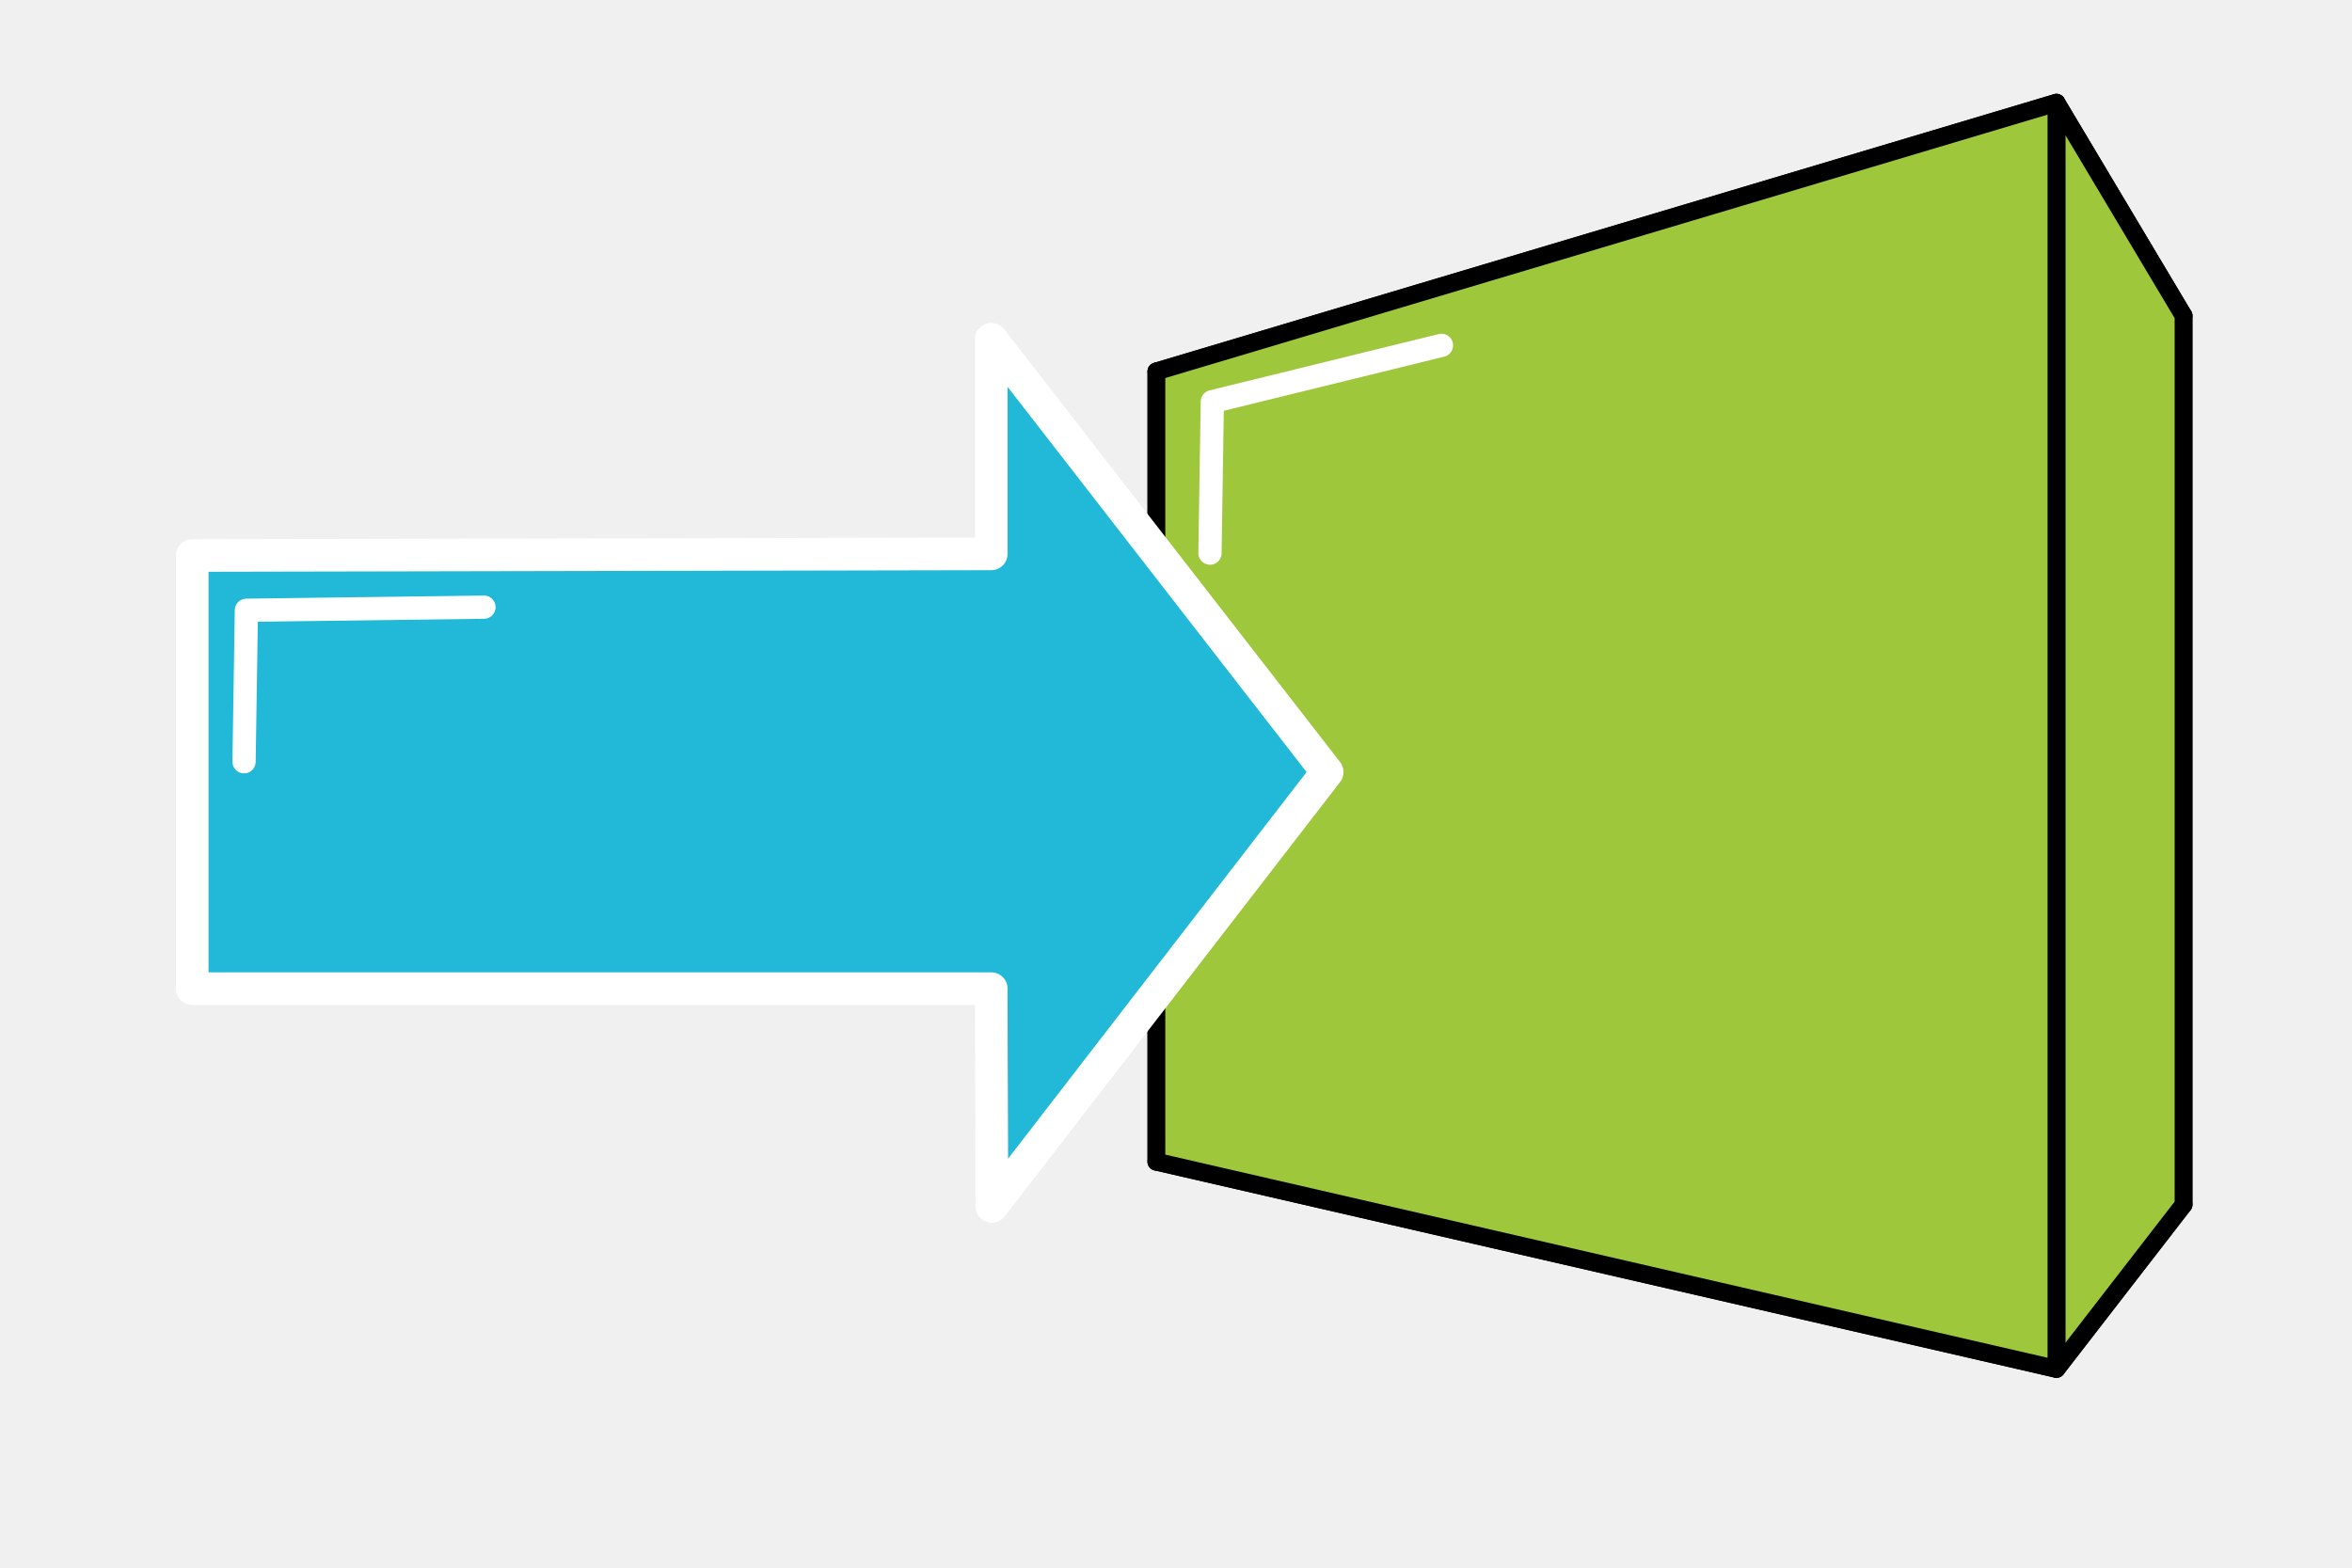
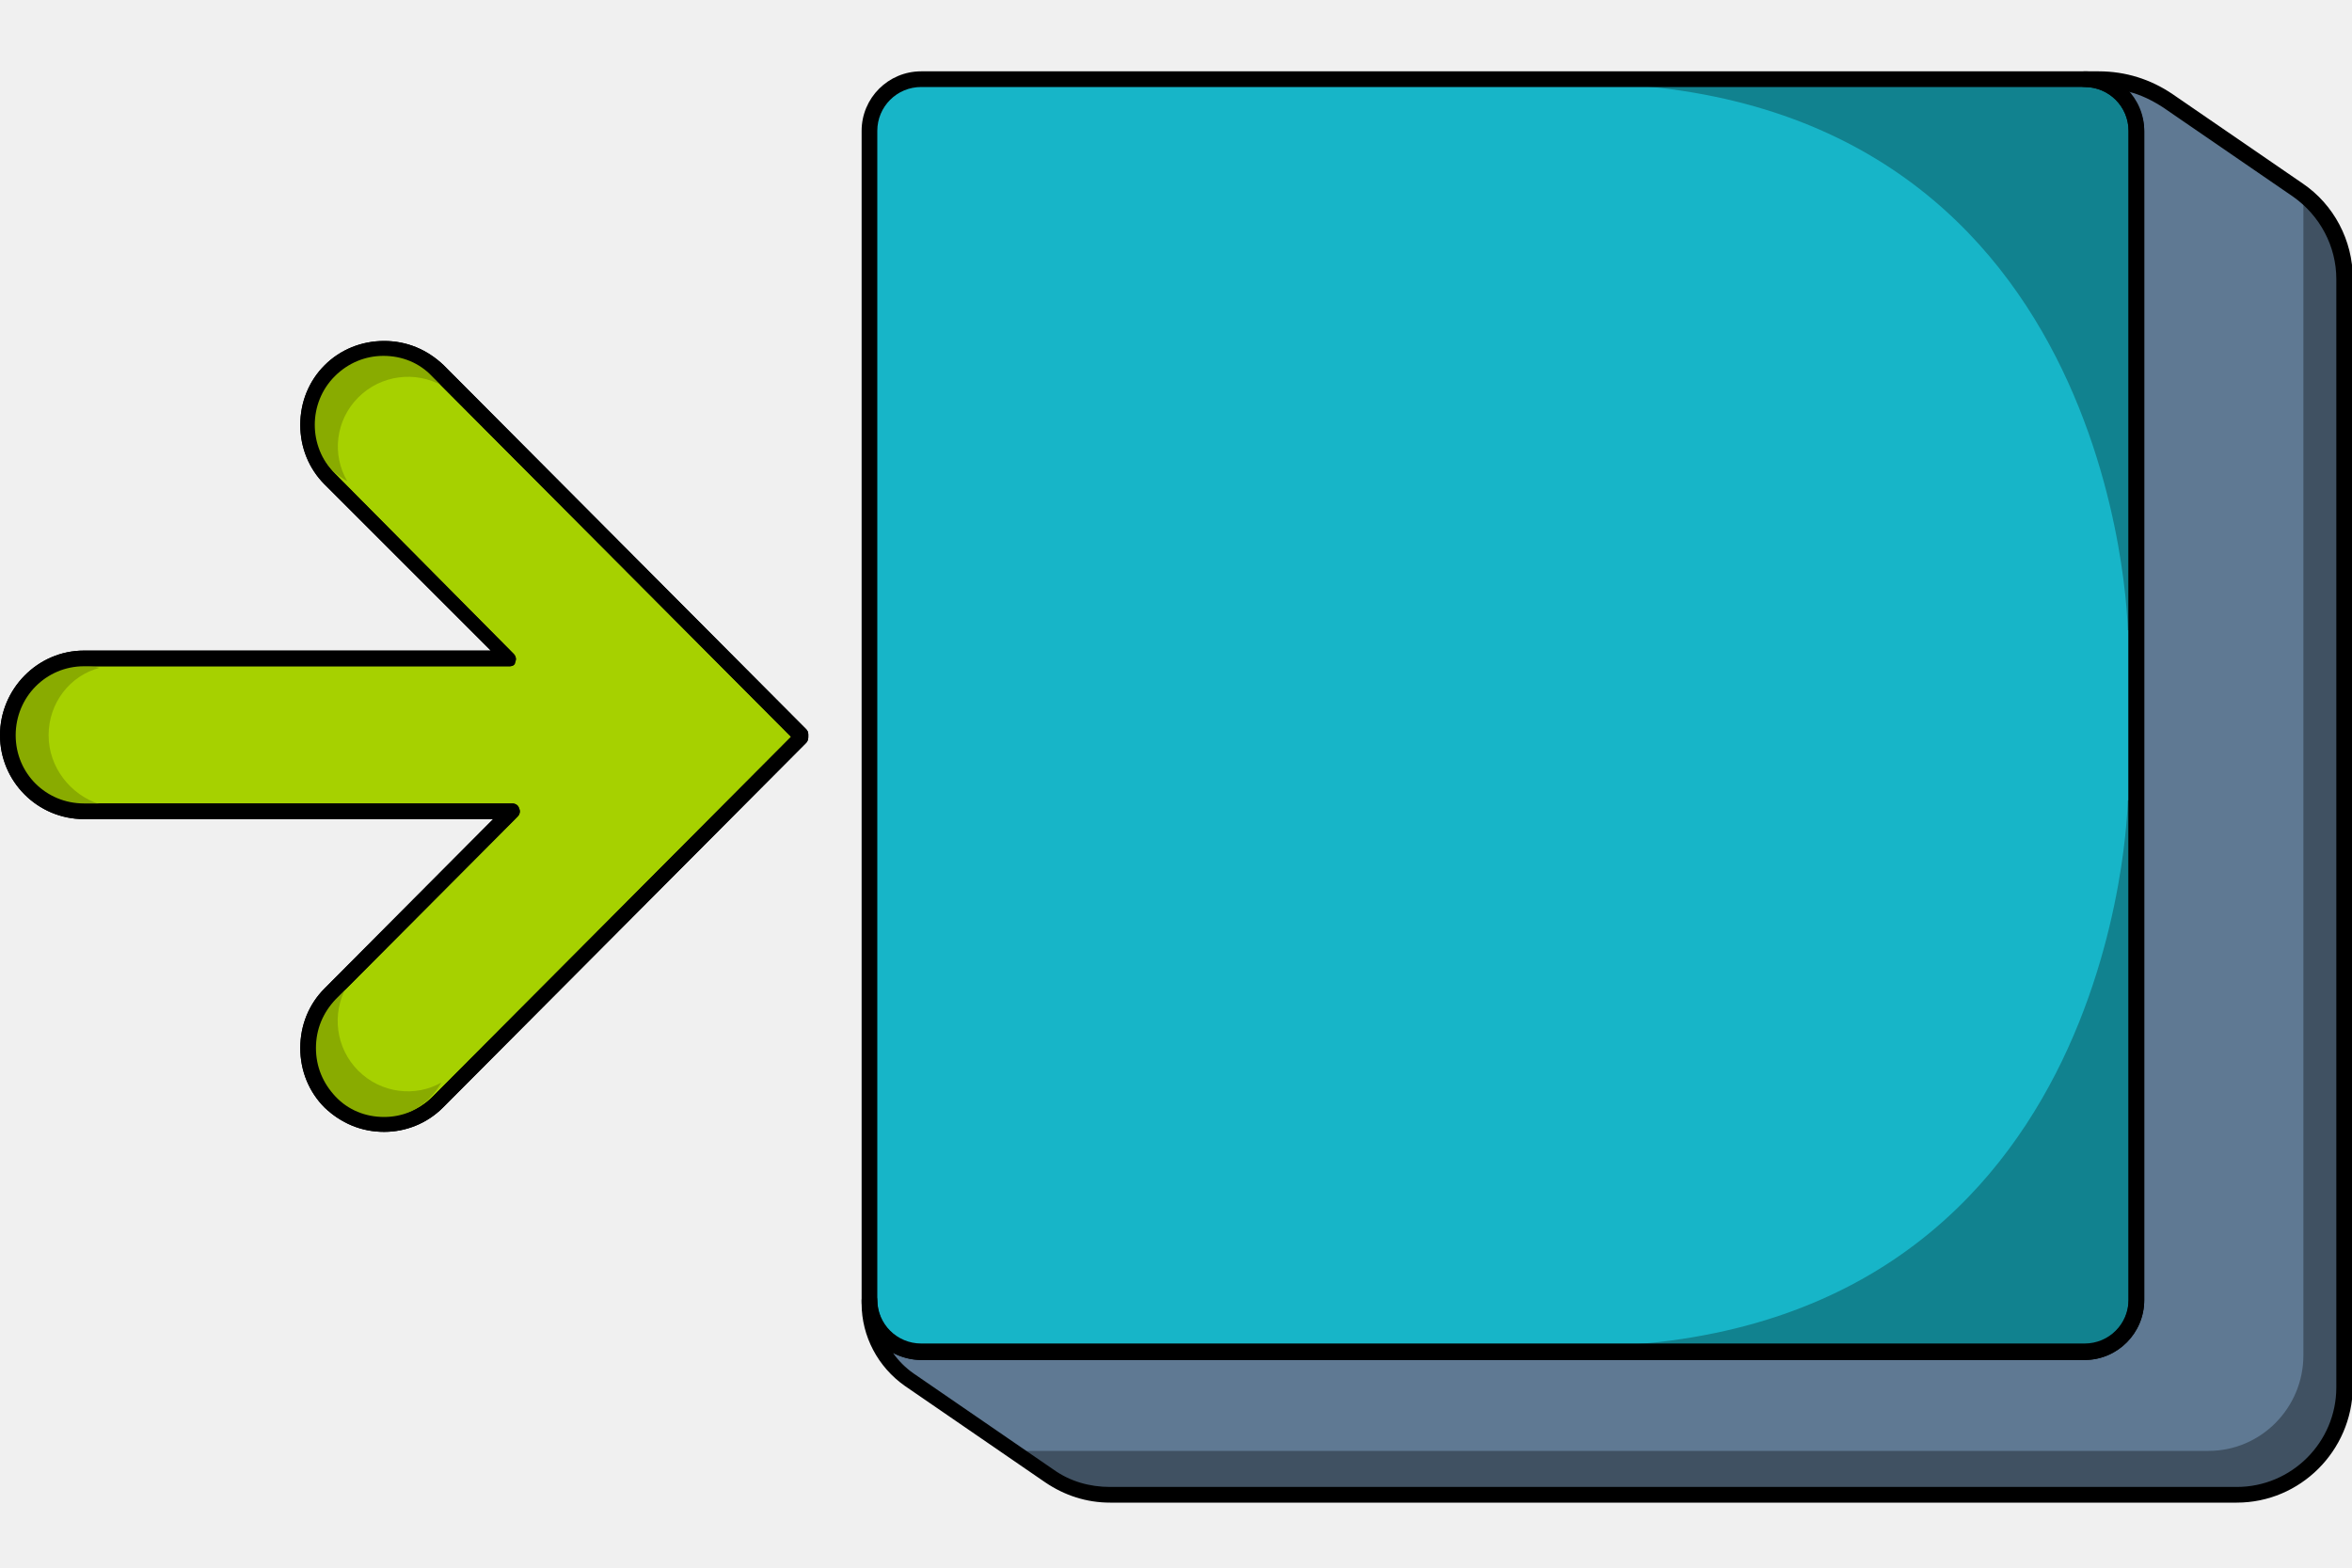
- <svg xmlns="http://www.w3.org/2000/svg" xmlns:ns1="http://www.openswatchbook.org/uri/2009/osb" width="300" height="200" viewBox="0 0 79.375 52.917" version="1.1" id="svg8">
-   <defs id="defs2">
-     <linearGradient id="linearGradient9548" ns1:paint="gradient">
-       <stop style="stop-color:#22b9d8;stop-opacity:1;" offset="0" id="stop9544" />
-       <stop style="stop-color:#22b9d8;stop-opacity:0;" offset="1" id="stop9546" />
-     </linearGradient>
-     <clipPath clipPathUnits="userSpaceOnUse" id="clipPath8857">
-       <rect style="opacity:1;fill:#637792;fill-opacity:1;fill-rule:nonzero;stroke:none;stroke-width:0.6;stroke-linecap:round;stroke-linejoin:round;stroke-miterlimit:4;stroke-dasharray:none;stroke-opacity:1" id="rect8859" width="45.121" height="26.553" x="27.12" y="255.564" />
-     </clipPath>
-   </defs>
-   <g id="layer1" transform="translate(0,-244.0833)">
-     <g id="g9530" style="opacity:1;fill:#9ec73c;fill-opacity:1;fill-rule:nonzero;stroke:#000000;stroke-width:0.6;stroke-linecap:round;stroke-linejoin:round;stroke-miterlimit:4;stroke-dasharray:none;stroke-opacity:1">
-       <path id="path9532" style="fill:#9ec73c;fill-opacity:1;fill-rule:evenodd;stroke:#000000;stroke-width:0.6;stroke-linejoin:round;stroke-opacity:1;stroke-miterlimit:4;stroke-dasharray:none" d="m 39.026,256.62 v 26.676 l 9.375,-2.432 v -21.089 z" points="39.026,283.296 48.401,280.863 48.401,259.774 39.026,256.62 " />
-       <path id="path9540" style="fill:#9ec73c;fill-opacity:1;fill-rule:evenodd;stroke:#000000;stroke-width:0.6;stroke-linejoin:round;stroke-opacity:1;stroke-miterlimit:4;stroke-dasharray:none" d="m 39.026,283.296 30.375,6.995 4.289,-5.545 -25.289,-3.883 z" points="69.401,290.291 73.69,284.746 48.401,280.863 39.026,283.296 " />
-       <path id="path9542" style="fill:#9ec73c;fill-opacity:1;fill-rule:evenodd;stroke:#000000;stroke-width:0.6;stroke-linejoin:round;stroke-opacity:1;stroke-miterlimit:4;stroke-dasharray:none" d="m 48.401,259.774 25.289,-5.034 v 30.006 l -25.289,-3.883 z" points="73.69,254.74 73.69,284.746 48.401,280.863 48.401,259.774 " />
-       <path id="path9534" style="fill:#9ec73c;fill-opacity:1;fill-rule:evenodd;stroke:#000000;stroke-width:0.6;stroke-linejoin:round;stroke-opacity:1;stroke-miterlimit:4;stroke-dasharray:none" d="m 39.026,256.62 30.375,-9.07 4.289,7.19 -25.289,5.034 z" points="69.401,247.55 73.69,254.74 48.401,259.774 39.026,256.62 " />
-       <path id="path9538" style="fill:#9ec73c;fill-opacity:1;fill-rule:evenodd;stroke:#000000;stroke-width:0.6;stroke-linejoin:round;stroke-opacity:1;stroke-miterlimit:4;stroke-dasharray:none" d="m 69.401,247.55 v 42.741 l 4.289,-5.545 v -30.006 z" points="69.401,290.291 73.69,284.746 73.69,254.74 69.401,247.55 " />
-       <path id="path9536" style="fill:#9ec73c;fill-opacity:1;fill-rule:evenodd;stroke:#000000;stroke-width:0.6;stroke-linejoin:round;stroke-opacity:1;stroke-miterlimit:4;stroke-dasharray:none" d="m 39.026,256.62 30.375,-9.07 v 42.741 l -30.375,-6.995 z" points="69.401,247.55 69.401,290.291 39.026,283.296 39.026,256.62 " />
-     </g>
-     <path style="opacity:1;fill:#22b9d8;fill-opacity:1;fill-rule:nonzero;stroke:#ffffff;stroke-width:1.1;stroke-linecap:round;stroke-linejoin:round;stroke-miterlimit:4;stroke-dasharray:none;stroke-opacity:1" d="m 6.487,262.834 26.966,-0.054 v -7.246 l 11.337,14.61 -11.318,14.66 c 0,-3.401 -0.019,-4.45 -0.019,-7.35 H 6.487 Z" id="rect9515" />
-     <path style="opacity:1;fill:none;fill-opacity:1;fill-rule:nonzero;stroke:#ffffff;stroke-width:0.784;stroke-linecap:round;stroke-linejoin:round;stroke-miterlimit:4;stroke-dasharray:none;stroke-opacity:1" d="m 8.236,269.796 0.079,-5.113 8.017,-0.105" id="rect4221-0" />
-     <path style="opacity:1;fill:none;fill-opacity:1;fill-rule:nonzero;stroke:#ffffff;stroke-width:0.784;stroke-linecap:round;stroke-linejoin:round;stroke-miterlimit:4;stroke-dasharray:none;stroke-opacity:1" d="m 40.834,262.754 0.079,-5.113 7.733,-1.9" id="rect4221-0-2" />
+ <svg xmlns="http://www.w3.org/2000/svg" version="1.1" id="Capa_1" x="0px" y="0px" viewBox="0 0 300 200" style="enable-background:new 0 0 300 200;" xml:space="preserve">
+   <style type="text/css">
+ 	.st0{fill:#5F7993;}
+ 	.st1{fill:#17B5C8;}
+ 	.st2{fill:#11828F;}
+ 	.st3{fill:#405162;}
+ 	.st4{fill:#A6D100;}
+ 	.st5{fill:#89AB00;}
+ 	.st6{fill:#FFFFFF;}
+ 	.st7{fill:none;stroke:#17B5C8;stroke-width:2;stroke-miterlimit:10;}
+ </style>
+   <g>
+     <path class="st4" d="M102.1,93.8L55.8,47.3c-3.8-3.8-9.9-3.8-13.7,0c-3.8,3.8-3.8,10,0,13.8L65,84H10.7C5.3,84,1,88.4,1,93.8v0   c0,5.4,4.3,9.7,9.7,9.7h54.6l-23.2,23.3c-3.8,3.8-3.8,10,0,13.8c3.8,3.8,9.9,3.8,13.7,0l46.3-46.5l-0.2-0.2L102.1,93.8z" />
+     <path d="M49,144.4c-2.9,0-5.5-1.1-7.6-3.1c-2-2-3.1-4.7-3.1-7.6s1.1-5.6,3.1-7.6l21.5-21.6H10.7C4.8,104.5,0,99.7,0,93.8   S4.8,83,10.7,83h51.9L41.4,61.8c-2-2-3.1-4.7-3.1-7.6s1.1-5.6,3.1-7.6c2-2,4.7-3.1,7.6-3.1c2.9,0,5.5,1.1,7.6,3.1L102.8,93   c0.2,0.2,0.3,0.4,0.3,0.7c0,0.1,0,0.1,0,0.2c0,0.3,0,0.6-0.3,0.9l-46.3,46.5C54.5,143.3,51.8,144.4,49,144.4z M10.7,85   C5.9,85,2,88.9,2,93.8s3.9,8.7,8.7,8.7h54.6c0.4,0,0.8,0.2,0.9,0.6c0.2,0.4,0.1,0.8-0.2,1.1l-23.2,23.3c-1.6,1.7-2.5,3.8-2.5,6.2   s0.9,4.5,2.5,6.2c1.6,1.7,3.8,2.6,6.2,2.6c2.3,0,4.5-0.9,6.2-2.6l45.7-45.9L55.1,48c-1.6-1.7-3.8-2.6-6.2-2.6   c-2.3,0-4.5,0.9-6.2,2.6c-3.4,3.4-3.4,9,0,12.4l22.8,23c0.3,0.3,0.4,0.7,0.2,1.1C65.7,84.8,65.4,85,65,85H10.7z" />
+   </g>
+   <g>
+     <path class="st5" d="M6.2,93.8c0-4.1,2.7-7.6,6.5-8.6c-0.8-0.2-1.6-0.3-2.4-0.3c-4.9,0-8.9,4-8.9,9c0,5,4,9,8.9,9   c0.8,0,1.7-0.1,2.4-0.3C9,101.4,6.2,97.9,6.2,93.8z" />
+   </g>
+   <g>
+     <path class="st5" d="M45.7,50.7c2.9-2.9,7.3-3.4,10.7-1.5c-0.4-0.7-0.9-1.4-1.5-2c-3.5-3.5-9.1-3.5-12.6,0c-3.5,3.5-3.5,9.2,0,12.7   c0.6,0.6,1.3,1.1,2,1.5C42.3,58,42.8,53.6,45.7,50.7z" />
+   </g>
+   <g>
+     <path class="st5" d="M45.7,136.6c-2.9-2.9-3.4-7.3-1.5-10.7c-0.7,0.4-1.4,0.9-2,1.5c-3.5,3.5-3.5,9.2,0,12.7   c3.5,3.5,9.1,3.5,12.6,0c0.6-0.6,1.1-1.3,1.5-2C53,140,48.6,139.5,45.7,136.6z" />
+   </g>
+   <path class="st0" d="M293,24.3l-16.6-11.4c-2.6-1.8-5.7-2.7-8.8-2.7h-1.8c3.6,0,6.6,3,6.6,6.6v149.1c0,3.7-3,6.6-6.6,6.6H117.5  c-3.6,0-6.6-3-6.6-6.6v0.4c0,3.9,1.9,7.5,5.1,9.7l17.9,12.3c2.3,1.6,5,2.4,7.7,2.4h143.7c7.5,0,13.6-6.1,13.6-13.7V35.6  C299,31.1,296.8,26.8,293,24.3z" />
+   <path class="st1" d="M265.9,172.5H117.5c-3.7,0-6.6-3-6.6-6.6V16.7c0-3.7,3-6.6,6.6-6.6h148.4c3.7,0,6.6,3,6.6,6.6v149.1  C272.5,169.5,269.5,172.5,265.9,172.5z" />
+   <path class="st2" d="M271.4,102.1c0,0-1,69.7-70.5,69.7h67.9c2.2-1.1,3.7-3.3,3.7-5.9v-63.8H271.4z" />
+   <path class="st2" d="M271.4,80.4h1.1V16.7c0-2.7-1.6-5.1-4-6.1h-67.6C270.4,10.6,271.4,80.4,271.4,80.4z" />
+   <g>
+     <path d="M265.9,173.5H117.5c-4.2,0-7.6-3.4-7.6-7.6V16.7c0-4.2,3.4-7.6,7.6-7.6h148.4c4.2,0,7.6,3.4,7.6,7.6v149.1   C273.5,170,270.1,173.5,265.9,173.5z M117.5,11.1c-3.1,0-5.6,2.5-5.6,5.6v149.1c0,3.1,2.5,5.6,5.6,5.6h148.4c3.1,0,5.6-2.5,5.6-5.6   V16.7c0-3.1-2.5-5.6-5.6-5.6H117.5z" />
+   </g>
+   <path class="st3" d="M293.8,24.9v148c0,6.7-5.4,12.2-12.1,12.2H129.2l4.7,3.2c2.3,1.6,5,2.4,7.7,2.4h143.7c7.5,0,13.6-6.1,13.6-13.7  V35.6C299,31.4,297,27.5,293.8,24.9z" />
+   <g>
+     <path d="M285.3,191.7H141.6c-3,0-5.8-0.9-8.3-2.6l-17.9-12.3c-3.4-2.4-5.5-6.3-5.5-10.5v-0.4c0-0.6,0.4-1,1-1s1,0.4,1,1   c0,3.1,2.5,5.6,5.6,5.6h148.4c3.1,0,5.6-2.5,5.6-5.6V16.7c0-3.1-2.5-5.6-5.6-5.6c-0.6,0-1-0.4-1-1s0.4-1,1-1h1.8   c3.4,0,6.6,1,9.4,2.9l16.6,11.4c4,2.7,6.4,7.3,6.4,12.1V177C300,185.1,293.4,191.7,285.3,191.7z M113.9,172.6   c0.7,1,1.6,1.9,2.6,2.6l17.9,12.3c2.1,1.5,4.6,2.2,7.2,2.2h143.7c7,0,12.7-5.7,12.7-12.7V35.6c0-4.2-2.1-8.1-5.5-10.5l0,0   l-16.6-11.4c-1.4-0.9-2.8-1.6-4.4-2c1.2,1.4,2,3.1,2,5.1v149.1c0,4.2-3.4,7.6-7.6,7.6H117.5C116.2,173.5,114.9,173.1,113.9,172.6z" />
+   </g>
+   <g>
+     <path d="M49,144.4c-2.9,0-5.5-1.1-7.6-3.1c-2-2-3.1-4.7-3.1-7.6s1.1-5.6,3.1-7.6l21.5-21.6H10.7C4.8,104.5,0,99.7,0,93.8   S4.8,83,10.7,83h51.9L41.4,61.8c-2-2-3.1-4.7-3.1-7.6s1.1-5.6,3.1-7.6c2-2,4.7-3.1,7.6-3.1c2.9,0,5.5,1.1,7.6,3.1L102.8,93   c0.2,0.2,0.3,0.4,0.3,0.7c0,0.1,0,0.1,0,0.2c0,0.3,0,0.6-0.3,0.9l-46.3,46.5C54.5,143.3,51.8,144.4,49,144.4z M10.7,85   C5.9,85,2,88.9,2,93.8s3.9,8.7,8.7,8.7h54.6c0.4,0,0.8,0.2,0.9,0.6c0.2,0.4,0.1,0.8-0.2,1.1l-23.2,23.3c-1.6,1.7-2.5,3.8-2.5,6.2   s0.9,4.5,2.5,6.2c1.6,1.7,3.8,2.6,6.2,2.6c2.3,0,4.5-0.9,6.2-2.6l45.7-45.9L55.1,48c-1.6-1.7-3.8-2.6-6.2-2.6   c-2.3,0-4.5,0.9-6.2,2.6c-3.4,3.4-3.4,9,0,12.4l22.8,23c0.3,0.3,0.4,0.7,0.2,1.1C65.7,84.8,65.4,85,65,85H10.7z" />
  </g>
</svg>
